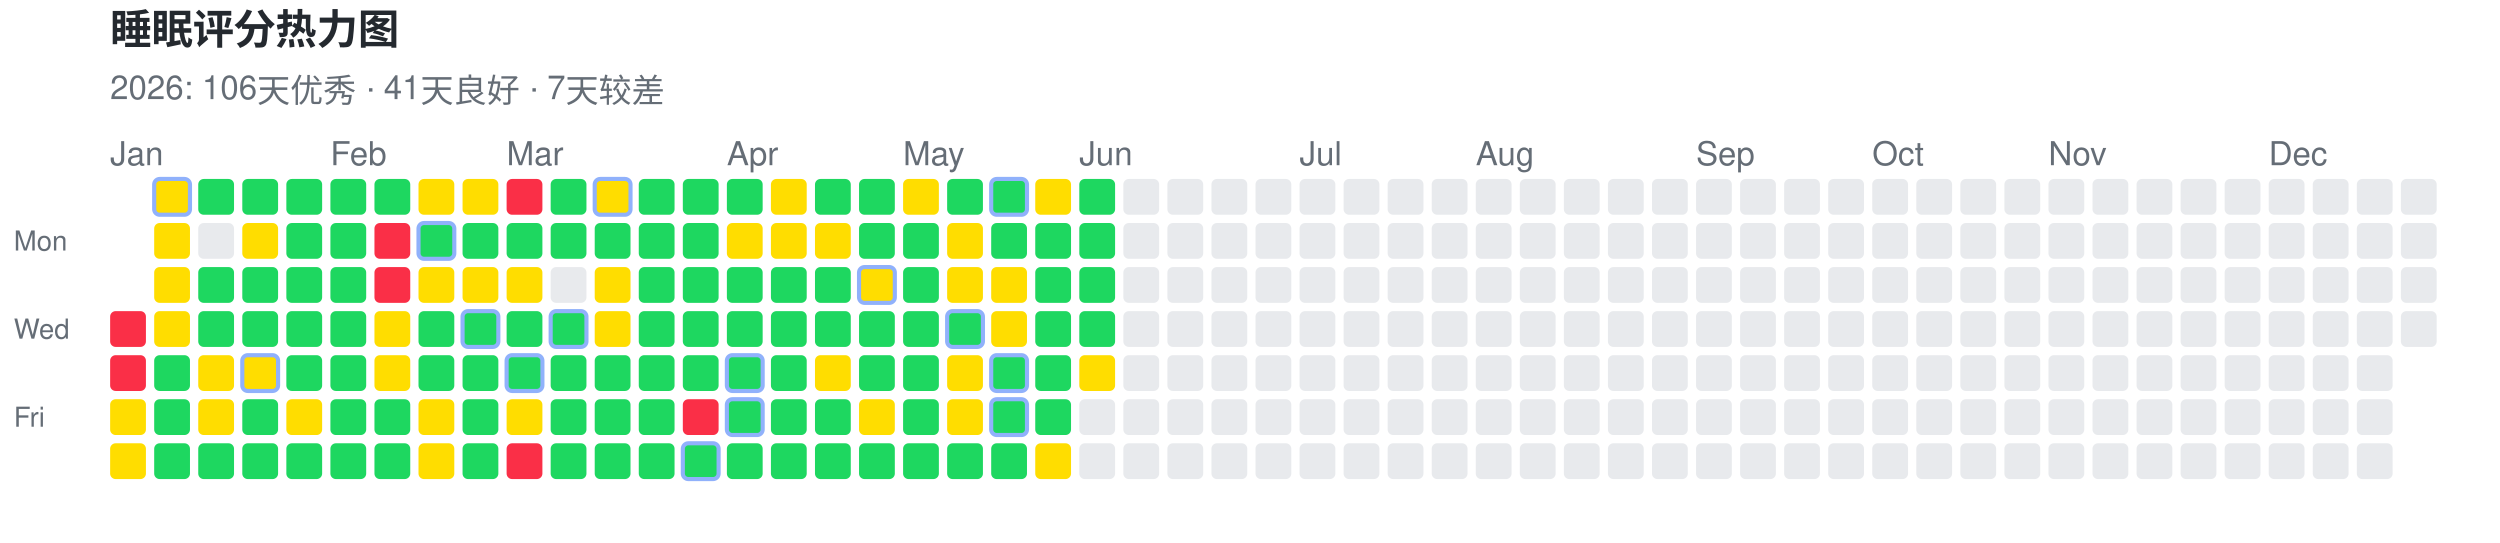
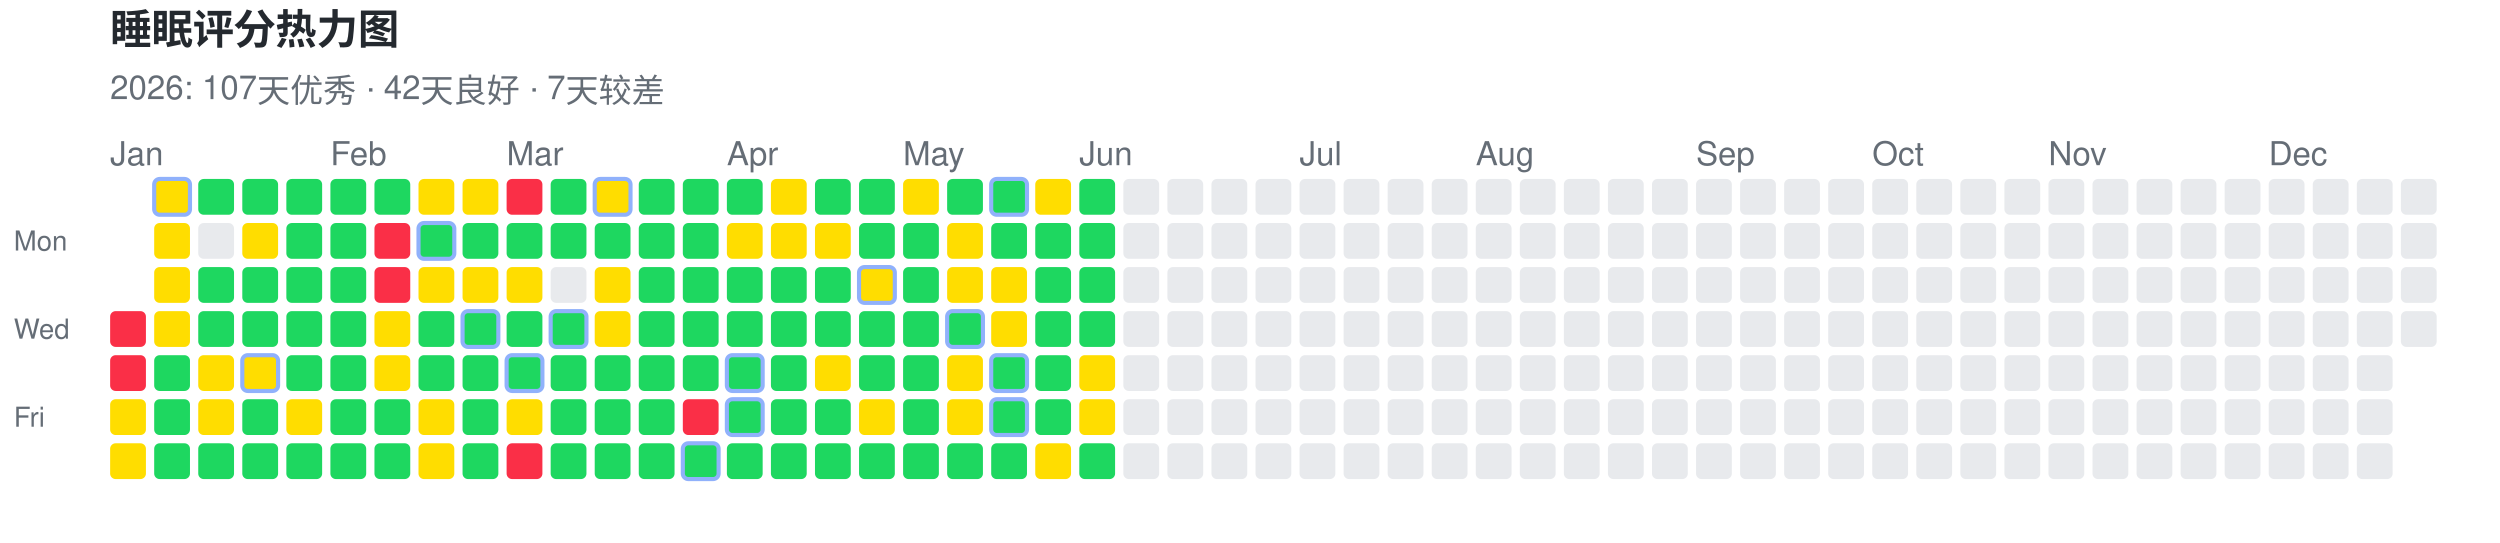
<svg xmlns="http://www.w3.org/2000/svg" width="908" height="197" viewBox="0 0 908 197" style="background-color:white;">
  <style>
    text { font-family: -apple-system, BlinkMacSystemFont, 'Segoe UI', Helvetica, Arial, sans-serif; }
  </style>
  <text x="40" y="16" font-size="15" fill="#24292f" font-weight="bold">睡眠评分热力图</text>
-   <text x="40" y="36" font-size="12" fill="#656d76">2026: 106天优秀 · 41天良好 · 7天较差</text>
+   <text x="40" y="36" font-size="12" fill="#656d76">2026: 107天优秀 · 42天良好 · 7天较差</text>
  <text x="40" y="60" font-size="12" fill="#656d76">Jan</text>
  <text x="120" y="60" font-size="12" fill="#656d76">Feb</text>
  <text x="184" y="60" font-size="12" fill="#656d76">Mar</text>
  <text x="264" y="60" font-size="12" fill="#656d76">Apr</text>
  <text x="328" y="60" font-size="12" fill="#656d76">May</text>
  <text x="392" y="60" font-size="12" fill="#656d76">Jun</text>
  <text x="472" y="60" font-size="12" fill="#656d76">Jul</text>
  <text x="536" y="60" font-size="12" fill="#656d76">Aug</text>
  <text x="616" y="60" font-size="12" fill="#656d76">Sep</text>
  <text x="680" y="60" font-size="12" fill="#656d76">Oct</text>
  <text x="744" y="60" font-size="12" fill="#656d76">Nov</text>
  <text x="824" y="60" font-size="12" fill="#656d76">Dec</text>
  <text x="5" y="91" font-size="10" fill="#656d76">Mon</text>
  <text x="5" y="123" font-size="10" fill="#656d76">Wed</text>
  <text x="5" y="155" font-size="10" fill="#656d76">Fri</text>
  <rect x="40" y="113" width="13" height="13" rx="2" ry="2" fill="#fa2f47" data-date="2026-01-01" data-score="47" data-duration="311" data-nap="" />
  <rect x="40" y="129" width="13" height="13" rx="2" ry="2" fill="#fa2f47" data-date="2026-01-02" data-score="52" data-duration="517" data-nap="" />
  <rect x="40" y="145" width="13" height="13" rx="2" ry="2" fill="#ffdd00" data-date="2026-01-03" data-score="74" data-duration="435" data-nap="" />
  <rect x="40" y="161" width="13" height="13" rx="2" ry="2" fill="#ffdd00" data-date="2026-01-04" data-score="83" data-duration="602" data-nap="" />
  <rect x="56" y="65" width="13" height="13" rx="2" ry="2" fill="#ffdd00" stroke="#90b1fb" stroke-width="1.5" data-date="2026-01-05" data-score="65" data-duration="561" data-nap="56" />
  <rect x="56" y="81" width="13" height="13" rx="2" ry="2" fill="#ffdd00" data-date="2026-01-06" data-score="84" data-duration="498" data-nap="" />
  <rect x="56" y="97" width="13" height="13" rx="2" ry="2" fill="#ffdd00" data-date="2026-01-07" data-score="73" data-duration="473" data-nap="" />
  <rect x="56" y="113" width="13" height="13" rx="2" ry="2" fill="#ffdd00" data-date="2026-01-08" data-score="71" data-duration="471" data-nap="" />
  <rect x="56" y="129" width="13" height="13" rx="2" ry="2" fill="#1ed760" data-date="2026-01-09" data-score="92" data-duration="435" data-nap="" />
  <rect x="56" y="145" width="13" height="13" rx="2" ry="2" fill="#1ed760" data-date="2026-01-10" data-score="95" data-duration="421" data-nap="" />
  <rect x="56" y="161" width="13" height="13" rx="2" ry="2" fill="#1ed760" data-date="2026-01-11" data-score="97" data-duration="395" data-nap="" />
  <rect x="72" y="65" width="13" height="13" rx="2" ry="2" fill="#1ed760" data-date="2026-01-12" data-score="97" data-duration="420" data-nap="" />
  <rect x="72" y="81" width="13" height="13" rx="2" ry="2" fill="#E8EAED" data-date="2026-01-13" data-score="" data-duration="" data-nap="" />
  <rect x="72" y="97" width="13" height="13" rx="2" ry="2" fill="#1ed760" data-date="2026-01-14" data-score="96" data-duration="533" data-nap="" />
  <rect x="72" y="113" width="13" height="13" rx="2" ry="2" fill="#1ed760" data-date="2026-01-15" data-score="95" data-duration="486" data-nap="" />
  <rect x="72" y="129" width="13" height="13" rx="2" ry="2" fill="#ffdd00" data-date="2026-01-16" data-score="69" data-duration="442" data-nap="" />
  <rect x="72" y="145" width="13" height="13" rx="2" ry="2" fill="#ffdd00" data-date="2026-01-17" data-score="76" data-duration="550" data-nap="" />
  <rect x="72" y="161" width="13" height="13" rx="2" ry="2" fill="#1ed760" data-date="2026-01-18" data-score="91" data-duration="450" data-nap="" />
  <rect x="88" y="65" width="13" height="13" rx="2" ry="2" fill="#1ed760" data-date="2026-01-19" data-score="98" data-duration="467" data-nap="" />
  <rect x="88" y="81" width="13" height="13" rx="2" ry="2" fill="#ffdd00" data-date="2026-01-20" data-score="74" data-duration="479" data-nap="" />
  <rect x="88" y="97" width="13" height="13" rx="2" ry="2" fill="#1ed760" data-date="2026-01-21" data-score="96" data-duration="461" data-nap="" />
  <rect x="88" y="113" width="13" height="13" rx="2" ry="2" fill="#1ed760" data-date="2026-01-22" data-score="93" data-duration="448" data-nap="" />
  <rect x="88" y="129" width="13" height="13" rx="2" ry="2" fill="#ffdd00" stroke="#90b1fb" stroke-width="1.5" data-date="2026-01-23" data-score="83" data-duration="499" data-nap="42" />
  <rect x="88" y="145" width="13" height="13" rx="2" ry="2" fill="#1ed760" data-date="2026-01-24" data-score="98" data-duration="545" data-nap="" />
  <rect x="88" y="161" width="13" height="13" rx="2" ry="2" fill="#1ed760" data-date="2026-01-25" data-score="86" data-duration="546" data-nap="" />
  <rect x="104" y="65" width="13" height="13" rx="2" ry="2" fill="#1ed760" data-date="2026-01-26" data-score="95" data-duration="508" data-nap="" />
  <rect x="104" y="81" width="13" height="13" rx="2" ry="2" fill="#1ed760" data-date="2026-01-27" data-score="94" data-duration="525" data-nap="" />
  <rect x="104" y="97" width="13" height="13" rx="2" ry="2" fill="#1ed760" data-date="2026-01-28" data-score="96" data-duration="422" data-nap="" />
  <rect x="104" y="113" width="13" height="13" rx="2" ry="2" fill="#1ed760" data-date="2026-01-29" data-score="94" data-duration="445" data-nap="" />
  <rect x="104" y="129" width="13" height="13" rx="2" ry="2" fill="#1ed760" data-date="2026-01-30" data-score="92" data-duration="562" data-nap="" />
  <rect x="104" y="145" width="13" height="13" rx="2" ry="2" fill="#ffdd00" data-date="2026-01-31" data-score="74" data-duration="511" data-nap="" />
  <rect x="104" y="161" width="13" height="13" rx="2" ry="2" fill="#1ed760" data-date="2026-02-01" data-score="96" data-duration="495" data-nap="" />
  <rect x="120" y="65" width="13" height="13" rx="2" ry="2" fill="#1ed760" data-date="2026-02-02" data-score="96" data-duration="519" data-nap="" />
  <rect x="120" y="81" width="13" height="13" rx="2" ry="2" fill="#1ed760" data-date="2026-02-03" data-score="96" data-duration="517" data-nap="" />
  <rect x="120" y="97" width="13" height="13" rx="2" ry="2" fill="#1ed760" data-date="2026-02-04" data-score="95" data-duration="464" data-nap="" />
  <rect x="120" y="113" width="13" height="13" rx="2" ry="2" fill="#1ed760" data-date="2026-02-05" data-score="97" data-duration="443" data-nap="" />
  <rect x="120" y="129" width="13" height="13" rx="2" ry="2" fill="#1ed760" data-date="2026-02-06" data-score="95" data-duration="516" data-nap="" />
  <rect x="120" y="145" width="13" height="13" rx="2" ry="2" fill="#1ed760" data-date="2026-02-07" data-score="96" data-duration="497" data-nap="" />
  <rect x="120" y="161" width="13" height="13" rx="2" ry="2" fill="#1ed760" data-date="2026-02-08" data-score="86" data-duration="488" data-nap="" />
  <rect x="136" y="65" width="13" height="13" rx="2" ry="2" fill="#1ed760" data-date="2026-02-09" data-score="93" data-duration="394" data-nap="" />
  <rect x="136" y="81" width="13" height="13" rx="2" ry="2" fill="#fa2f47" data-date="2026-02-10" data-score="56" data-duration="322" data-nap="" />
  <rect x="136" y="97" width="13" height="13" rx="2" ry="2" fill="#fa2f47" data-date="2026-02-11" data-score="44" data-duration="212" data-nap="" />
  <rect x="136" y="113" width="13" height="13" rx="2" ry="2" fill="#ffdd00" data-date="2026-02-12" data-score="84" data-duration="538" data-nap="" />
  <rect x="136" y="129" width="13" height="13" rx="2" ry="2" fill="#ffdd00" data-date="2026-02-13" data-score="81" data-duration="522" data-nap="" />
  <rect x="136" y="145" width="13" height="13" rx="2" ry="2" fill="#1ed760" data-date="2026-02-14" data-score="95" data-duration="444" data-nap="" />
  <rect x="136" y="161" width="13" height="13" rx="2" ry="2" fill="#1ed760" data-date="2026-02-15" data-score="98" data-duration="506" data-nap="" />
  <rect x="152" y="65" width="13" height="13" rx="2" ry="2" fill="#ffdd00" data-date="2026-02-16" data-score="84" data-duration="535" data-nap="" />
  <rect x="152" y="81" width="13" height="13" rx="2" ry="2" fill="#1ed760" stroke="#90b1fb" stroke-width="1.5" data-date="2026-02-17" data-score="94" data-duration="493" data-nap="58" />
  <rect x="152" y="97" width="13" height="13" rx="2" ry="2" fill="#ffdd00" data-date="2026-02-18" data-score="72" data-duration="530" data-nap="" />
  <rect x="152" y="113" width="13" height="13" rx="2" ry="2" fill="#1ed760" data-date="2026-02-19" data-score="93" data-duration="407" data-nap="" />
  <rect x="152" y="129" width="13" height="13" rx="2" ry="2" fill="#1ed760" data-date="2026-02-20" data-score="98" data-duration="400" data-nap="" />
  <rect x="152" y="145" width="13" height="13" rx="2" ry="2" fill="#ffdd00" data-date="2026-02-21" data-score="79" data-duration="497" data-nap="" />
  <rect x="152" y="161" width="13" height="13" rx="2" ry="2" fill="#ffdd00" data-date="2026-02-22" data-score="84" data-duration="494" data-nap="" />
  <rect x="168" y="65" width="13" height="13" rx="2" ry="2" fill="#ffdd00" data-date="2026-02-23" data-score="84" data-duration="404" data-nap="" />
  <rect x="168" y="81" width="13" height="13" rx="2" ry="2" fill="#1ed760" data-date="2026-02-24" data-score="93" data-duration="485" data-nap="" />
  <rect x="168" y="97" width="13" height="13" rx="2" ry="2" fill="#ffdd00" data-date="2026-02-25" data-score="82" data-duration="512" data-nap="" />
  <rect x="168" y="113" width="13" height="13" rx="2" ry="2" fill="#1ed760" stroke="#90b1fb" stroke-width="1.5" data-date="2026-02-26" data-score="93" data-duration="446" data-nap="28" />
  <rect x="168" y="129" width="13" height="13" rx="2" ry="2" fill="#1ed760" data-date="2026-02-27" data-score="97" data-duration="464" data-nap="" />
  <rect x="168" y="145" width="13" height="13" rx="2" ry="2" fill="#1ed760" data-date="2026-02-28" data-score="94" data-duration="351" data-nap="" />
  <rect x="168" y="161" width="13" height="13" rx="2" ry="2" fill="#1ed760" data-date="2026-03-01" data-score="96" data-duration="390" data-nap="" />
  <rect x="184" y="65" width="13" height="13" rx="2" ry="2" fill="#fa2f47" data-date="2026-03-02" data-score="49" data-duration="250" data-nap="" />
  <rect x="184" y="81" width="13" height="13" rx="2" ry="2" fill="#1ed760" data-date="2026-03-03" data-score="98" data-duration="516" data-nap="" />
  <rect x="184" y="97" width="13" height="13" rx="2" ry="2" fill="#ffdd00" data-date="2026-03-04" data-score="75" data-duration="464" data-nap="" />
  <rect x="184" y="113" width="13" height="13" rx="2" ry="2" fill="#1ed760" data-date="2026-03-05" data-score="91" data-duration="500" data-nap="" />
  <rect x="184" y="129" width="13" height="13" rx="2" ry="2" fill="#1ed760" stroke="#90b1fb" stroke-width="1.5" data-date="2026-03-06" data-score="91" data-duration="403" data-nap="36" />
  <rect x="184" y="145" width="13" height="13" rx="2" ry="2" fill="#ffdd00" data-date="2026-03-07" data-score="80" data-duration="356" data-nap="" />
  <rect x="184" y="161" width="13" height="13" rx="2" ry="2" fill="#fa2f47" data-date="2026-03-08" data-score="52" data-duration="752" data-nap="" />
  <rect x="200" y="65" width="13" height="13" rx="2" ry="2" fill="#1ed760" data-date="2026-03-09" data-score="96" data-duration="483" data-nap="" />
  <rect x="200" y="81" width="13" height="13" rx="2" ry="2" fill="#1ed760" data-date="2026-03-10" data-score="92" data-duration="522" data-nap="" />
  <rect x="200" y="97" width="13" height="13" rx="2" ry="2" fill="#E8EAED" data-date="2026-03-11" data-score="" data-duration="" data-nap="" />
  <rect x="200" y="113" width="13" height="13" rx="2" ry="2" fill="#1ed760" stroke="#90b1fb" stroke-width="1.5" data-date="2026-03-12" data-score="95" data-duration="485" data-nap="39" />
  <rect x="200" y="129" width="13" height="13" rx="2" ry="2" fill="#1ed760" data-date="2026-03-13" data-score="96" data-duration="482" data-nap="" />
  <rect x="200" y="145" width="13" height="13" rx="2" ry="2" fill="#1ed760" data-date="2026-03-14" data-score="96" data-duration="517" data-nap="" />
  <rect x="200" y="161" width="13" height="13" rx="2" ry="2" fill="#1ed760" data-date="2026-03-15" data-score="98" data-duration="512" data-nap="" />
  <rect x="216" y="65" width="13" height="13" rx="2" ry="2" fill="#ffdd00" stroke="#90b1fb" stroke-width="1.5" data-date="2026-03-16" data-score="63" data-duration="391" data-nap="28" />
  <rect x="216" y="81" width="13" height="13" rx="2" ry="2" fill="#1ed760" data-date="2026-03-17" data-score="98" data-duration="512" data-nap="" />
  <rect x="216" y="97" width="13" height="13" rx="2" ry="2" fill="#ffdd00" data-date="2026-03-18" data-score="75" data-duration="419" data-nap="" />
  <rect x="216" y="113" width="13" height="13" rx="2" ry="2" fill="#ffdd00" data-date="2026-03-19" data-score="73" data-duration="454" data-nap="" />
  <rect x="216" y="129" width="13" height="13" rx="2" ry="2" fill="#1ed760" data-date="2026-03-20" data-score="98" data-duration="468" data-nap="" />
  <rect x="216" y="145" width="13" height="13" rx="2" ry="2" fill="#1ed760" data-date="2026-03-21" data-score="98" data-duration="472" data-nap="" />
  <rect x="216" y="161" width="13" height="13" rx="2" ry="2" fill="#1ed760" data-date="2026-03-22" data-score="97" data-duration="540" data-nap="" />
  <rect x="232" y="65" width="13" height="13" rx="2" ry="2" fill="#1ed760" data-date="2026-03-23" data-score="98" data-duration="522" data-nap="" />
  <rect x="232" y="81" width="13" height="13" rx="2" ry="2" fill="#1ed760" data-date="2026-03-24" data-score="92" data-duration="492" data-nap="" />
  <rect x="232" y="97" width="13" height="13" rx="2" ry="2" fill="#1ed760" data-date="2026-03-25" data-score="99" data-duration="489" data-nap="" />
  <rect x="232" y="113" width="13" height="13" rx="2" ry="2" fill="#1ed760" data-date="2026-03-26" data-score="98" data-duration="488" data-nap="" />
  <rect x="232" y="129" width="13" height="13" rx="2" ry="2" fill="#1ed760" data-date="2026-03-27" data-score="96" data-duration="403" data-nap="" />
  <rect x="232" y="145" width="13" height="13" rx="2" ry="2" fill="#1ed760" data-date="2026-03-28" data-score="98" data-duration="474" data-nap="" />
  <rect x="232" y="161" width="13" height="13" rx="2" ry="2" fill="#1ed760" data-date="2026-03-29" data-score="95" data-duration="511" data-nap="" />
  <rect x="248" y="65" width="13" height="13" rx="2" ry="2" fill="#1ed760" data-date="2026-03-30" data-score="95" data-duration="516" data-nap="" />
  <rect x="248" y="81" width="13" height="13" rx="2" ry="2" fill="#1ed760" data-date="2026-03-31" data-score="96" data-duration="503" data-nap="" />
  <rect x="248" y="97" width="13" height="13" rx="2" ry="2" fill="#1ed760" data-date="2026-04-01" data-score="95" data-duration="476" data-nap="" />
  <rect x="248" y="113" width="13" height="13" rx="2" ry="2" fill="#1ed760" data-date="2026-04-02" data-score="98" data-duration="480" data-nap="" />
  <rect x="248" y="129" width="13" height="13" rx="2" ry="2" fill="#1ed760" data-date="2026-04-03" data-score="98" data-duration="375" data-nap="" />
  <rect x="248" y="145" width="13" height="13" rx="2" ry="2" fill="#fa2f47" data-date="2026-04-04" data-score="52" data-duration="327" data-nap="" />
  <rect x="248" y="161" width="13" height="13" rx="2" ry="2" fill="#1ed760" stroke="#90b1fb" stroke-width="1.5" data-date="2026-04-05" data-score="95" data-duration="511" data-nap="38" />
  <rect x="264" y="65" width="13" height="13" rx="2" ry="2" fill="#1ed760" data-date="2026-04-06" data-score="92" data-duration="481" data-nap="" />
  <rect x="264" y="81" width="13" height="13" rx="2" ry="2" fill="#ffdd00" data-date="2026-04-07" data-score="79" data-duration="510" data-nap="" />
  <rect x="264" y="97" width="13" height="13" rx="2" ry="2" fill="#1ed760" data-date="2026-04-08" data-score="98" data-duration="491" data-nap="" />
  <rect x="264" y="113" width="13" height="13" rx="2" ry="2" fill="#1ed760" data-date="2026-04-09" data-score="96" data-duration="456" data-nap="" />
  <rect x="264" y="129" width="13" height="13" rx="2" ry="2" fill="#1ed760" stroke="#90b1fb" stroke-width="1.5" data-date="2026-04-10" data-score="96" data-duration="386" data-nap="26" />
  <rect x="264" y="145" width="13" height="13" rx="2" ry="2" fill="#1ed760" stroke="#90b1fb" stroke-width="1.5" data-date="2026-04-11" data-score="98" data-duration="437" data-nap="31" />
  <rect x="264" y="161" width="13" height="13" rx="2" ry="2" fill="#1ed760" data-date="2026-04-12" data-score="92" data-duration="579" data-nap="" />
  <rect x="280" y="65" width="13" height="13" rx="2" ry="2" fill="#ffdd00" data-date="2026-04-13" data-score="77" data-duration="486" data-nap="" />
  <rect x="280" y="81" width="13" height="13" rx="2" ry="2" fill="#ffdd00" data-date="2026-04-14" data-score="85" data-duration="472" data-nap="" />
  <rect x="280" y="97" width="13" height="13" rx="2" ry="2" fill="#1ed760" data-date="2026-04-15" data-score="95" data-duration="498" data-nap="" />
  <rect x="280" y="113" width="13" height="13" rx="2" ry="2" fill="#1ed760" data-date="2026-04-16" data-score="93" data-duration="417" data-nap="" />
  <rect x="280" y="129" width="13" height="13" rx="2" ry="2" fill="#1ed760" data-date="2026-04-17" data-score="95" data-duration="396" data-nap="" />
  <rect x="280" y="145" width="13" height="13" rx="2" ry="2" fill="#1ed760" data-date="2026-04-18" data-score="94" data-duration="378" data-nap="" />
  <rect x="280" y="161" width="13" height="13" rx="2" ry="2" fill="#1ed760" data-date="2026-04-19" data-score="95" data-duration="480" data-nap="" />
  <rect x="296" y="65" width="13" height="13" rx="2" ry="2" fill="#1ed760" data-date="2026-04-20" data-score="92" data-duration="428" data-nap="" />
  <rect x="296" y="81" width="13" height="13" rx="2" ry="2" fill="#ffdd00" data-date="2026-04-21" data-score="83" data-duration="357" data-nap="" />
  <rect x="296" y="97" width="13" height="13" rx="2" ry="2" fill="#1ed760" data-date="2026-04-22" data-score="94" data-duration="443" data-nap="" />
  <rect x="296" y="113" width="13" height="13" rx="2" ry="2" fill="#1ed760" data-date="2026-04-23" data-score="98" data-duration="506" data-nap="" />
  <rect x="296" y="129" width="13" height="13" rx="2" ry="2" fill="#ffdd00" data-date="2026-04-24" data-score="71" data-duration="345" data-nap="" />
  <rect x="296" y="145" width="13" height="13" rx="2" ry="2" fill="#1ed760" data-date="2026-04-25" data-score="92" data-duration="462" data-nap="" />
  <rect x="296" y="161" width="13" height="13" rx="2" ry="2" fill="#1ed760" data-date="2026-04-26" data-score="93" data-duration="534" data-nap="" />
  <rect x="312" y="65" width="13" height="13" rx="2" ry="2" fill="#1ed760" data-date="2026-04-27" data-score="86" data-duration="523" data-nap="" />
  <rect x="312" y="81" width="13" height="13" rx="2" ry="2" fill="#1ed760" data-date="2026-04-28" data-score="97" data-duration="491" data-nap="" />
  <rect x="312" y="97" width="13" height="13" rx="2" ry="2" fill="#ffdd00" stroke="#90b1fb" stroke-width="1.5" data-date="2026-04-29" data-score="66" data-duration="455" data-nap="22" />
  <rect x="312" y="113" width="13" height="13" rx="2" ry="2" fill="#1ed760" data-date="2026-04-30" data-score="97" data-duration="469" data-nap="" />
  <rect x="312" y="129" width="13" height="13" rx="2" ry="2" fill="#1ed760" data-date="2026-05-01" data-score="98" data-duration="553" data-nap="" />
  <rect x="312" y="145" width="13" height="13" rx="2" ry="2" fill="#ffdd00" data-date="2026-05-02" data-score="74" data-duration="418" data-nap="" />
  <rect x="312" y="161" width="13" height="13" rx="2" ry="2" fill="#1ed760" data-date="2026-05-03" data-score="97" data-duration="507" data-nap="" />
  <rect x="328" y="65" width="13" height="13" rx="2" ry="2" fill="#ffdd00" data-date="2026-05-04" data-score="76" data-duration="431" data-nap="" />
  <rect x="328" y="81" width="13" height="13" rx="2" ry="2" fill="#1ed760" data-date="2026-05-05" data-score="98" data-duration="492" data-nap="" />
  <rect x="328" y="97" width="13" height="13" rx="2" ry="2" fill="#1ed760" data-date="2026-05-06" data-score="92" data-duration="511" data-nap="" />
  <rect x="328" y="113" width="13" height="13" rx="2" ry="2" fill="#1ed760" data-date="2026-05-07" data-score="99" data-duration="510" data-nap="" />
  <rect x="328" y="129" width="13" height="13" rx="2" ry="2" fill="#1ed760" data-date="2026-05-08" data-score="97" data-duration="408" data-nap="" />
  <rect x="328" y="145" width="13" height="13" rx="2" ry="2" fill="#1ed760" data-date="2026-05-09" data-score="97" data-duration="494" data-nap="" />
  <rect x="328" y="161" width="13" height="13" rx="2" ry="2" fill="#1ed760" data-date="2026-05-10" data-score="94" data-duration="399" data-nap="" />
  <rect x="344" y="65" width="13" height="13" rx="2" ry="2" fill="#1ed760" data-date="2026-05-11" data-score="98" data-duration="489" data-nap="" />
  <rect x="344" y="81" width="13" height="13" rx="2" ry="2" fill="#ffdd00" data-date="2026-05-12" data-score="66" data-duration="516" data-nap="" />
  <rect x="344" y="97" width="13" height="13" rx="2" ry="2" fill="#ffdd00" data-date="2026-05-13" data-score="77" data-duration="481" data-nap="" />
  <rect x="344" y="113" width="13" height="13" rx="2" ry="2" fill="#1ed760" stroke="#90b1fb" stroke-width="1.5" data-date="2026-05-14" data-score="86" data-duration="480" data-nap="10" />
  <rect x="344" y="129" width="13" height="13" rx="2" ry="2" fill="#ffdd00" data-date="2026-05-15" data-score="76" data-duration="400" data-nap="" />
  <rect x="344" y="145" width="13" height="13" rx="2" ry="2" fill="#ffdd00" data-date="2026-05-16" data-score="83" data-duration="566" data-nap="" />
  <rect x="344" y="161" width="13" height="13" rx="2" ry="2" fill="#1ed760" data-date="2026-05-17" data-score="93" data-duration="405" data-nap="" />
  <rect x="360" y="65" width="13" height="13" rx="2" ry="2" fill="#1ed760" stroke="#90b1fb" stroke-width="1.5" data-date="2026-05-18" data-score="92" data-duration="527" data-nap="23" />
  <rect x="360" y="81" width="13" height="13" rx="2" ry="2" fill="#1ed760" data-date="2026-05-19" data-score="97" data-duration="497" data-nap="" />
  <rect x="360" y="97" width="13" height="13" rx="2" ry="2" fill="#ffdd00" data-date="2026-05-20" data-score="85" data-duration="317" data-nap="" />
  <rect x="360" y="113" width="13" height="13" rx="2" ry="2" fill="#ffdd00" data-date="2026-05-21" data-score="77" data-duration="530" data-nap="" />
  <rect x="360" y="129" width="13" height="13" rx="2" ry="2" fill="#1ed760" stroke="#90b1fb" stroke-width="1.5" data-date="2026-05-22" data-score="93" data-duration="533" data-nap="25" />
  <rect x="360" y="145" width="13" height="13" rx="2" ry="2" fill="#1ed760" stroke="#90b1fb" stroke-width="1.5" data-date="2026-05-23" data-score="97" data-duration="523" data-nap="27" />
  <rect x="360" y="161" width="13" height="13" rx="2" ry="2" fill="#1ed760" data-date="2026-05-24" data-score="97" data-duration="521" data-nap="" />
  <rect x="376" y="65" width="13" height="13" rx="2" ry="2" fill="#ffdd00" data-date="2026-05-25" data-score="83" data-duration="507" data-nap="" />
  <rect x="376" y="81" width="13" height="13" rx="2" ry="2" fill="#1ed760" data-date="2026-05-26" data-score="93" data-duration="498" data-nap="" />
  <rect x="376" y="97" width="13" height="13" rx="2" ry="2" fill="#1ed760" data-date="2026-05-27" data-score="93" data-duration="495" data-nap="" />
  <rect x="376" y="113" width="13" height="13" rx="2" ry="2" fill="#1ed760" data-date="2026-05-28" data-score="93" data-duration="470" data-nap="" />
  <rect x="376" y="129" width="13" height="13" rx="2" ry="2" fill="#1ed760" data-date="2026-05-29" data-score="96" data-duration="408" data-nap="" />
  <rect x="376" y="145" width="13" height="13" rx="2" ry="2" fill="#1ed760" data-date="2026-05-30" data-score="97" data-duration="394" data-nap="" />
  <rect x="376" y="161" width="13" height="13" rx="2" ry="2" fill="#ffdd00" data-date="2026-05-31" data-score="75" data-duration="485" data-nap="" />
  <rect x="392" y="65" width="13" height="13" rx="2" ry="2" fill="#1ed760" data-date="2026-06-01" data-score="96" data-duration="400" data-nap="" />
  <rect x="392" y="81" width="13" height="13" rx="2" ry="2" fill="#1ed760" data-date="2026-06-02" data-score="91" data-duration="497" data-nap="" />
  <rect x="392" y="97" width="13" height="13" rx="2" ry="2" fill="#1ed760" data-date="2026-06-03" data-score="97" data-duration="489" data-nap="" />
  <rect x="392" y="113" width="13" height="13" rx="2" ry="2" fill="#1ed760" data-date="2026-06-04" data-score="97" data-duration="473" data-nap="" />
  <rect x="392" y="129" width="13" height="13" rx="2" ry="2" fill="#ffdd00" data-date="2026-06-05" data-score="62" data-duration="396" data-nap="" />
-   <rect x="392" y="145" width="13" height="13" rx="2" ry="2" fill="#E8EAED" data-date="2026-06-06" data-score="" data-duration="" data-nap="" />
-   <rect x="392" y="161" width="13" height="13" rx="2" ry="2" fill="#E8EAED" data-date="2026-06-07" data-score="" data-duration="" data-nap="" />
+   <rect x="392" y="145" width="13" height="13" rx="2" ry="2" fill="#ffdd00" data-date="2026-06-06" data-score="79" data-duration="481" data-nap="" />
+   <rect x="392" y="161" width="13" height="13" rx="2" ry="2" fill="#1ed760" data-date="2026-06-07" data-score="97" data-duration="453" data-nap="" />
  <rect x="408" y="65" width="13" height="13" rx="2" ry="2" fill="#E8EAED" data-date="2026-06-08" data-score="" data-duration="" data-nap="" />
  <rect x="408" y="81" width="13" height="13" rx="2" ry="2" fill="#E8EAED" data-date="2026-06-09" data-score="" data-duration="" data-nap="" />
  <rect x="408" y="97" width="13" height="13" rx="2" ry="2" fill="#E8EAED" data-date="2026-06-10" data-score="" data-duration="" data-nap="" />
  <rect x="408" y="113" width="13" height="13" rx="2" ry="2" fill="#E8EAED" data-date="2026-06-11" data-score="" data-duration="" data-nap="" />
  <rect x="408" y="129" width="13" height="13" rx="2" ry="2" fill="#E8EAED" data-date="2026-06-12" data-score="" data-duration="" data-nap="" />
  <rect x="408" y="145" width="13" height="13" rx="2" ry="2" fill="#E8EAED" data-date="2026-06-13" data-score="" data-duration="" data-nap="" />
  <rect x="408" y="161" width="13" height="13" rx="2" ry="2" fill="#E8EAED" data-date="2026-06-14" data-score="" data-duration="" data-nap="" />
  <rect x="424" y="65" width="13" height="13" rx="2" ry="2" fill="#E8EAED" data-date="2026-06-15" data-score="" data-duration="" data-nap="" />
  <rect x="424" y="81" width="13" height="13" rx="2" ry="2" fill="#E8EAED" data-date="2026-06-16" data-score="" data-duration="" data-nap="" />
  <rect x="424" y="97" width="13" height="13" rx="2" ry="2" fill="#E8EAED" data-date="2026-06-17" data-score="" data-duration="" data-nap="" />
  <rect x="424" y="113" width="13" height="13" rx="2" ry="2" fill="#E8EAED" data-date="2026-06-18" data-score="" data-duration="" data-nap="" />
  <rect x="424" y="129" width="13" height="13" rx="2" ry="2" fill="#E8EAED" data-date="2026-06-19" data-score="" data-duration="" data-nap="" />
  <rect x="424" y="145" width="13" height="13" rx="2" ry="2" fill="#E8EAED" data-date="2026-06-20" data-score="" data-duration="" data-nap="" />
  <rect x="424" y="161" width="13" height="13" rx="2" ry="2" fill="#E8EAED" data-date="2026-06-21" data-score="" data-duration="" data-nap="" />
  <rect x="440" y="65" width="13" height="13" rx="2" ry="2" fill="#E8EAED" data-date="2026-06-22" data-score="" data-duration="" data-nap="" />
  <rect x="440" y="81" width="13" height="13" rx="2" ry="2" fill="#E8EAED" data-date="2026-06-23" data-score="" data-duration="" data-nap="" />
  <rect x="440" y="97" width="13" height="13" rx="2" ry="2" fill="#E8EAED" data-date="2026-06-24" data-score="" data-duration="" data-nap="" />
  <rect x="440" y="113" width="13" height="13" rx="2" ry="2" fill="#E8EAED" data-date="2026-06-25" data-score="" data-duration="" data-nap="" />
  <rect x="440" y="129" width="13" height="13" rx="2" ry="2" fill="#E8EAED" data-date="2026-06-26" data-score="" data-duration="" data-nap="" />
  <rect x="440" y="145" width="13" height="13" rx="2" ry="2" fill="#E8EAED" data-date="2026-06-27" data-score="" data-duration="" data-nap="" />
  <rect x="440" y="161" width="13" height="13" rx="2" ry="2" fill="#E8EAED" data-date="2026-06-28" data-score="" data-duration="" data-nap="" />
  <rect x="456" y="65" width="13" height="13" rx="2" ry="2" fill="#E8EAED" data-date="2026-06-29" data-score="" data-duration="" data-nap="" />
  <rect x="456" y="81" width="13" height="13" rx="2" ry="2" fill="#E8EAED" data-date="2026-06-30" data-score="" data-duration="" data-nap="" />
  <rect x="456" y="97" width="13" height="13" rx="2" ry="2" fill="#E8EAED" data-date="2026-07-01" data-score="" data-duration="" data-nap="" />
  <rect x="456" y="113" width="13" height="13" rx="2" ry="2" fill="#E8EAED" data-date="2026-07-02" data-score="" data-duration="" data-nap="" />
  <rect x="456" y="129" width="13" height="13" rx="2" ry="2" fill="#E8EAED" data-date="2026-07-03" data-score="" data-duration="" data-nap="" />
  <rect x="456" y="145" width="13" height="13" rx="2" ry="2" fill="#E8EAED" data-date="2026-07-04" data-score="" data-duration="" data-nap="" />
  <rect x="456" y="161" width="13" height="13" rx="2" ry="2" fill="#E8EAED" data-date="2026-07-05" data-score="" data-duration="" data-nap="" />
  <rect x="472" y="65" width="13" height="13" rx="2" ry="2" fill="#E8EAED" data-date="2026-07-06" data-score="" data-duration="" data-nap="" />
  <rect x="472" y="81" width="13" height="13" rx="2" ry="2" fill="#E8EAED" data-date="2026-07-07" data-score="" data-duration="" data-nap="" />
  <rect x="472" y="97" width="13" height="13" rx="2" ry="2" fill="#E8EAED" data-date="2026-07-08" data-score="" data-duration="" data-nap="" />
  <rect x="472" y="113" width="13" height="13" rx="2" ry="2" fill="#E8EAED" data-date="2026-07-09" data-score="" data-duration="" data-nap="" />
  <rect x="472" y="129" width="13" height="13" rx="2" ry="2" fill="#E8EAED" data-date="2026-07-10" data-score="" data-duration="" data-nap="" />
  <rect x="472" y="145" width="13" height="13" rx="2" ry="2" fill="#E8EAED" data-date="2026-07-11" data-score="" data-duration="" data-nap="" />
  <rect x="472" y="161" width="13" height="13" rx="2" ry="2" fill="#E8EAED" data-date="2026-07-12" data-score="" data-duration="" data-nap="" />
  <rect x="488" y="65" width="13" height="13" rx="2" ry="2" fill="#E8EAED" data-date="2026-07-13" data-score="" data-duration="" data-nap="" />
  <rect x="488" y="81" width="13" height="13" rx="2" ry="2" fill="#E8EAED" data-date="2026-07-14" data-score="" data-duration="" data-nap="" />
  <rect x="488" y="97" width="13" height="13" rx="2" ry="2" fill="#E8EAED" data-date="2026-07-15" data-score="" data-duration="" data-nap="" />
  <rect x="488" y="113" width="13" height="13" rx="2" ry="2" fill="#E8EAED" data-date="2026-07-16" data-score="" data-duration="" data-nap="" />
  <rect x="488" y="129" width="13" height="13" rx="2" ry="2" fill="#E8EAED" data-date="2026-07-17" data-score="" data-duration="" data-nap="" />
  <rect x="488" y="145" width="13" height="13" rx="2" ry="2" fill="#E8EAED" data-date="2026-07-18" data-score="" data-duration="" data-nap="" />
  <rect x="488" y="161" width="13" height="13" rx="2" ry="2" fill="#E8EAED" data-date="2026-07-19" data-score="" data-duration="" data-nap="" />
  <rect x="504" y="65" width="13" height="13" rx="2" ry="2" fill="#E8EAED" data-date="2026-07-20" data-score="" data-duration="" data-nap="" />
  <rect x="504" y="81" width="13" height="13" rx="2" ry="2" fill="#E8EAED" data-date="2026-07-21" data-score="" data-duration="" data-nap="" />
  <rect x="504" y="97" width="13" height="13" rx="2" ry="2" fill="#E8EAED" data-date="2026-07-22" data-score="" data-duration="" data-nap="" />
  <rect x="504" y="113" width="13" height="13" rx="2" ry="2" fill="#E8EAED" data-date="2026-07-23" data-score="" data-duration="" data-nap="" />
  <rect x="504" y="129" width="13" height="13" rx="2" ry="2" fill="#E8EAED" data-date="2026-07-24" data-score="" data-duration="" data-nap="" />
  <rect x="504" y="145" width="13" height="13" rx="2" ry="2" fill="#E8EAED" data-date="2026-07-25" data-score="" data-duration="" data-nap="" />
  <rect x="504" y="161" width="13" height="13" rx="2" ry="2" fill="#E8EAED" data-date="2026-07-26" data-score="" data-duration="" data-nap="" />
  <rect x="520" y="65" width="13" height="13" rx="2" ry="2" fill="#E8EAED" data-date="2026-07-27" data-score="" data-duration="" data-nap="" />
  <rect x="520" y="81" width="13" height="13" rx="2" ry="2" fill="#E8EAED" data-date="2026-07-28" data-score="" data-duration="" data-nap="" />
  <rect x="520" y="97" width="13" height="13" rx="2" ry="2" fill="#E8EAED" data-date="2026-07-29" data-score="" data-duration="" data-nap="" />
  <rect x="520" y="113" width="13" height="13" rx="2" ry="2" fill="#E8EAED" data-date="2026-07-30" data-score="" data-duration="" data-nap="" />
  <rect x="520" y="129" width="13" height="13" rx="2" ry="2" fill="#E8EAED" data-date="2026-07-31" data-score="" data-duration="" data-nap="" />
  <rect x="520" y="145" width="13" height="13" rx="2" ry="2" fill="#E8EAED" data-date="2026-08-01" data-score="" data-duration="" data-nap="" />
  <rect x="520" y="161" width="13" height="13" rx="2" ry="2" fill="#E8EAED" data-date="2026-08-02" data-score="" data-duration="" data-nap="" />
  <rect x="536" y="65" width="13" height="13" rx="2" ry="2" fill="#E8EAED" data-date="2026-08-03" data-score="" data-duration="" data-nap="" />
  <rect x="536" y="81" width="13" height="13" rx="2" ry="2" fill="#E8EAED" data-date="2026-08-04" data-score="" data-duration="" data-nap="" />
  <rect x="536" y="97" width="13" height="13" rx="2" ry="2" fill="#E8EAED" data-date="2026-08-05" data-score="" data-duration="" data-nap="" />
  <rect x="536" y="113" width="13" height="13" rx="2" ry="2" fill="#E8EAED" data-date="2026-08-06" data-score="" data-duration="" data-nap="" />
  <rect x="536" y="129" width="13" height="13" rx="2" ry="2" fill="#E8EAED" data-date="2026-08-07" data-score="" data-duration="" data-nap="" />
  <rect x="536" y="145" width="13" height="13" rx="2" ry="2" fill="#E8EAED" data-date="2026-08-08" data-score="" data-duration="" data-nap="" />
  <rect x="536" y="161" width="13" height="13" rx="2" ry="2" fill="#E8EAED" data-date="2026-08-09" data-score="" data-duration="" data-nap="" />
  <rect x="552" y="65" width="13" height="13" rx="2" ry="2" fill="#E8EAED" data-date="2026-08-10" data-score="" data-duration="" data-nap="" />
  <rect x="552" y="81" width="13" height="13" rx="2" ry="2" fill="#E8EAED" data-date="2026-08-11" data-score="" data-duration="" data-nap="" />
  <rect x="552" y="97" width="13" height="13" rx="2" ry="2" fill="#E8EAED" data-date="2026-08-12" data-score="" data-duration="" data-nap="" />
  <rect x="552" y="113" width="13" height="13" rx="2" ry="2" fill="#E8EAED" data-date="2026-08-13" data-score="" data-duration="" data-nap="" />
  <rect x="552" y="129" width="13" height="13" rx="2" ry="2" fill="#E8EAED" data-date="2026-08-14" data-score="" data-duration="" data-nap="" />
  <rect x="552" y="145" width="13" height="13" rx="2" ry="2" fill="#E8EAED" data-date="2026-08-15" data-score="" data-duration="" data-nap="" />
  <rect x="552" y="161" width="13" height="13" rx="2" ry="2" fill="#E8EAED" data-date="2026-08-16" data-score="" data-duration="" data-nap="" />
  <rect x="568" y="65" width="13" height="13" rx="2" ry="2" fill="#E8EAED" data-date="2026-08-17" data-score="" data-duration="" data-nap="" />
  <rect x="568" y="81" width="13" height="13" rx="2" ry="2" fill="#E8EAED" data-date="2026-08-18" data-score="" data-duration="" data-nap="" />
  <rect x="568" y="97" width="13" height="13" rx="2" ry="2" fill="#E8EAED" data-date="2026-08-19" data-score="" data-duration="" data-nap="" />
  <rect x="568" y="113" width="13" height="13" rx="2" ry="2" fill="#E8EAED" data-date="2026-08-20" data-score="" data-duration="" data-nap="" />
  <rect x="568" y="129" width="13" height="13" rx="2" ry="2" fill="#E8EAED" data-date="2026-08-21" data-score="" data-duration="" data-nap="" />
  <rect x="568" y="145" width="13" height="13" rx="2" ry="2" fill="#E8EAED" data-date="2026-08-22" data-score="" data-duration="" data-nap="" />
  <rect x="568" y="161" width="13" height="13" rx="2" ry="2" fill="#E8EAED" data-date="2026-08-23" data-score="" data-duration="" data-nap="" />
  <rect x="584" y="65" width="13" height="13" rx="2" ry="2" fill="#E8EAED" data-date="2026-08-24" data-score="" data-duration="" data-nap="" />
  <rect x="584" y="81" width="13" height="13" rx="2" ry="2" fill="#E8EAED" data-date="2026-08-25" data-score="" data-duration="" data-nap="" />
  <rect x="584" y="97" width="13" height="13" rx="2" ry="2" fill="#E8EAED" data-date="2026-08-26" data-score="" data-duration="" data-nap="" />
  <rect x="584" y="113" width="13" height="13" rx="2" ry="2" fill="#E8EAED" data-date="2026-08-27" data-score="" data-duration="" data-nap="" />
  <rect x="584" y="129" width="13" height="13" rx="2" ry="2" fill="#E8EAED" data-date="2026-08-28" data-score="" data-duration="" data-nap="" />
  <rect x="584" y="145" width="13" height="13" rx="2" ry="2" fill="#E8EAED" data-date="2026-08-29" data-score="" data-duration="" data-nap="" />
  <rect x="584" y="161" width="13" height="13" rx="2" ry="2" fill="#E8EAED" data-date="2026-08-30" data-score="" data-duration="" data-nap="" />
  <rect x="600" y="65" width="13" height="13" rx="2" ry="2" fill="#E8EAED" data-date="2026-08-31" data-score="" data-duration="" data-nap="" />
  <rect x="600" y="81" width="13" height="13" rx="2" ry="2" fill="#E8EAED" data-date="2026-09-01" data-score="" data-duration="" data-nap="" />
  <rect x="600" y="97" width="13" height="13" rx="2" ry="2" fill="#E8EAED" data-date="2026-09-02" data-score="" data-duration="" data-nap="" />
  <rect x="600" y="113" width="13" height="13" rx="2" ry="2" fill="#E8EAED" data-date="2026-09-03" data-score="" data-duration="" data-nap="" />
  <rect x="600" y="129" width="13" height="13" rx="2" ry="2" fill="#E8EAED" data-date="2026-09-04" data-score="" data-duration="" data-nap="" />
  <rect x="600" y="145" width="13" height="13" rx="2" ry="2" fill="#E8EAED" data-date="2026-09-05" data-score="" data-duration="" data-nap="" />
  <rect x="600" y="161" width="13" height="13" rx="2" ry="2" fill="#E8EAED" data-date="2026-09-06" data-score="" data-duration="" data-nap="" />
  <rect x="616" y="65" width="13" height="13" rx="2" ry="2" fill="#E8EAED" data-date="2026-09-07" data-score="" data-duration="" data-nap="" />
  <rect x="616" y="81" width="13" height="13" rx="2" ry="2" fill="#E8EAED" data-date="2026-09-08" data-score="" data-duration="" data-nap="" />
  <rect x="616" y="97" width="13" height="13" rx="2" ry="2" fill="#E8EAED" data-date="2026-09-09" data-score="" data-duration="" data-nap="" />
  <rect x="616" y="113" width="13" height="13" rx="2" ry="2" fill="#E8EAED" data-date="2026-09-10" data-score="" data-duration="" data-nap="" />
  <rect x="616" y="129" width="13" height="13" rx="2" ry="2" fill="#E8EAED" data-date="2026-09-11" data-score="" data-duration="" data-nap="" />
  <rect x="616" y="145" width="13" height="13" rx="2" ry="2" fill="#E8EAED" data-date="2026-09-12" data-score="" data-duration="" data-nap="" />
  <rect x="616" y="161" width="13" height="13" rx="2" ry="2" fill="#E8EAED" data-date="2026-09-13" data-score="" data-duration="" data-nap="" />
  <rect x="632" y="65" width="13" height="13" rx="2" ry="2" fill="#E8EAED" data-date="2026-09-14" data-score="" data-duration="" data-nap="" />
  <rect x="632" y="81" width="13" height="13" rx="2" ry="2" fill="#E8EAED" data-date="2026-09-15" data-score="" data-duration="" data-nap="" />
  <rect x="632" y="97" width="13" height="13" rx="2" ry="2" fill="#E8EAED" data-date="2026-09-16" data-score="" data-duration="" data-nap="" />
  <rect x="632" y="113" width="13" height="13" rx="2" ry="2" fill="#E8EAED" data-date="2026-09-17" data-score="" data-duration="" data-nap="" />
  <rect x="632" y="129" width="13" height="13" rx="2" ry="2" fill="#E8EAED" data-date="2026-09-18" data-score="" data-duration="" data-nap="" />
  <rect x="632" y="145" width="13" height="13" rx="2" ry="2" fill="#E8EAED" data-date="2026-09-19" data-score="" data-duration="" data-nap="" />
  <rect x="632" y="161" width="13" height="13" rx="2" ry="2" fill="#E8EAED" data-date="2026-09-20" data-score="" data-duration="" data-nap="" />
  <rect x="648" y="65" width="13" height="13" rx="2" ry="2" fill="#E8EAED" data-date="2026-09-21" data-score="" data-duration="" data-nap="" />
  <rect x="648" y="81" width="13" height="13" rx="2" ry="2" fill="#E8EAED" data-date="2026-09-22" data-score="" data-duration="" data-nap="" />
  <rect x="648" y="97" width="13" height="13" rx="2" ry="2" fill="#E8EAED" data-date="2026-09-23" data-score="" data-duration="" data-nap="" />
  <rect x="648" y="113" width="13" height="13" rx="2" ry="2" fill="#E8EAED" data-date="2026-09-24" data-score="" data-duration="" data-nap="" />
  <rect x="648" y="129" width="13" height="13" rx="2" ry="2" fill="#E8EAED" data-date="2026-09-25" data-score="" data-duration="" data-nap="" />
  <rect x="648" y="145" width="13" height="13" rx="2" ry="2" fill="#E8EAED" data-date="2026-09-26" data-score="" data-duration="" data-nap="" />
  <rect x="648" y="161" width="13" height="13" rx="2" ry="2" fill="#E8EAED" data-date="2026-09-27" data-score="" data-duration="" data-nap="" />
  <rect x="664" y="65" width="13" height="13" rx="2" ry="2" fill="#E8EAED" data-date="2026-09-28" data-score="" data-duration="" data-nap="" />
  <rect x="664" y="81" width="13" height="13" rx="2" ry="2" fill="#E8EAED" data-date="2026-09-29" data-score="" data-duration="" data-nap="" />
  <rect x="664" y="97" width="13" height="13" rx="2" ry="2" fill="#E8EAED" data-date="2026-09-30" data-score="" data-duration="" data-nap="" />
  <rect x="664" y="113" width="13" height="13" rx="2" ry="2" fill="#E8EAED" data-date="2026-10-01" data-score="" data-duration="" data-nap="" />
  <rect x="664" y="129" width="13" height="13" rx="2" ry="2" fill="#E8EAED" data-date="2026-10-02" data-score="" data-duration="" data-nap="" />
  <rect x="664" y="145" width="13" height="13" rx="2" ry="2" fill="#E8EAED" data-date="2026-10-03" data-score="" data-duration="" data-nap="" />
  <rect x="664" y="161" width="13" height="13" rx="2" ry="2" fill="#E8EAED" data-date="2026-10-04" data-score="" data-duration="" data-nap="" />
  <rect x="680" y="65" width="13" height="13" rx="2" ry="2" fill="#E8EAED" data-date="2026-10-05" data-score="" data-duration="" data-nap="" />
  <rect x="680" y="81" width="13" height="13" rx="2" ry="2" fill="#E8EAED" data-date="2026-10-06" data-score="" data-duration="" data-nap="" />
  <rect x="680" y="97" width="13" height="13" rx="2" ry="2" fill="#E8EAED" data-date="2026-10-07" data-score="" data-duration="" data-nap="" />
  <rect x="680" y="113" width="13" height="13" rx="2" ry="2" fill="#E8EAED" data-date="2026-10-08" data-score="" data-duration="" data-nap="" />
  <rect x="680" y="129" width="13" height="13" rx="2" ry="2" fill="#E8EAED" data-date="2026-10-09" data-score="" data-duration="" data-nap="" />
  <rect x="680" y="145" width="13" height="13" rx="2" ry="2" fill="#E8EAED" data-date="2026-10-10" data-score="" data-duration="" data-nap="" />
  <rect x="680" y="161" width="13" height="13" rx="2" ry="2" fill="#E8EAED" data-date="2026-10-11" data-score="" data-duration="" data-nap="" />
  <rect x="696" y="65" width="13" height="13" rx="2" ry="2" fill="#E8EAED" data-date="2026-10-12" data-score="" data-duration="" data-nap="" />
  <rect x="696" y="81" width="13" height="13" rx="2" ry="2" fill="#E8EAED" data-date="2026-10-13" data-score="" data-duration="" data-nap="" />
  <rect x="696" y="97" width="13" height="13" rx="2" ry="2" fill="#E8EAED" data-date="2026-10-14" data-score="" data-duration="" data-nap="" />
  <rect x="696" y="113" width="13" height="13" rx="2" ry="2" fill="#E8EAED" data-date="2026-10-15" data-score="" data-duration="" data-nap="" />
  <rect x="696" y="129" width="13" height="13" rx="2" ry="2" fill="#E8EAED" data-date="2026-10-16" data-score="" data-duration="" data-nap="" />
  <rect x="696" y="145" width="13" height="13" rx="2" ry="2" fill="#E8EAED" data-date="2026-10-17" data-score="" data-duration="" data-nap="" />
  <rect x="696" y="161" width="13" height="13" rx="2" ry="2" fill="#E8EAED" data-date="2026-10-18" data-score="" data-duration="" data-nap="" />
  <rect x="712" y="65" width="13" height="13" rx="2" ry="2" fill="#E8EAED" data-date="2026-10-19" data-score="" data-duration="" data-nap="" />
  <rect x="712" y="81" width="13" height="13" rx="2" ry="2" fill="#E8EAED" data-date="2026-10-20" data-score="" data-duration="" data-nap="" />
  <rect x="712" y="97" width="13" height="13" rx="2" ry="2" fill="#E8EAED" data-date="2026-10-21" data-score="" data-duration="" data-nap="" />
  <rect x="712" y="113" width="13" height="13" rx="2" ry="2" fill="#E8EAED" data-date="2026-10-22" data-score="" data-duration="" data-nap="" />
  <rect x="712" y="129" width="13" height="13" rx="2" ry="2" fill="#E8EAED" data-date="2026-10-23" data-score="" data-duration="" data-nap="" />
  <rect x="712" y="145" width="13" height="13" rx="2" ry="2" fill="#E8EAED" data-date="2026-10-24" data-score="" data-duration="" data-nap="" />
  <rect x="712" y="161" width="13" height="13" rx="2" ry="2" fill="#E8EAED" data-date="2026-10-25" data-score="" data-duration="" data-nap="" />
  <rect x="728" y="65" width="13" height="13" rx="2" ry="2" fill="#E8EAED" data-date="2026-10-26" data-score="" data-duration="" data-nap="" />
  <rect x="728" y="81" width="13" height="13" rx="2" ry="2" fill="#E8EAED" data-date="2026-10-27" data-score="" data-duration="" data-nap="" />
  <rect x="728" y="97" width="13" height="13" rx="2" ry="2" fill="#E8EAED" data-date="2026-10-28" data-score="" data-duration="" data-nap="" />
  <rect x="728" y="113" width="13" height="13" rx="2" ry="2" fill="#E8EAED" data-date="2026-10-29" data-score="" data-duration="" data-nap="" />
  <rect x="728" y="129" width="13" height="13" rx="2" ry="2" fill="#E8EAED" data-date="2026-10-30" data-score="" data-duration="" data-nap="" />
  <rect x="728" y="145" width="13" height="13" rx="2" ry="2" fill="#E8EAED" data-date="2026-10-31" data-score="" data-duration="" data-nap="" />
  <rect x="728" y="161" width="13" height="13" rx="2" ry="2" fill="#E8EAED" data-date="2026-11-01" data-score="" data-duration="" data-nap="" />
  <rect x="744" y="65" width="13" height="13" rx="2" ry="2" fill="#E8EAED" data-date="2026-11-02" data-score="" data-duration="" data-nap="" />
  <rect x="744" y="81" width="13" height="13" rx="2" ry="2" fill="#E8EAED" data-date="2026-11-03" data-score="" data-duration="" data-nap="" />
  <rect x="744" y="97" width="13" height="13" rx="2" ry="2" fill="#E8EAED" data-date="2026-11-04" data-score="" data-duration="" data-nap="" />
  <rect x="744" y="113" width="13" height="13" rx="2" ry="2" fill="#E8EAED" data-date="2026-11-05" data-score="" data-duration="" data-nap="" />
  <rect x="744" y="129" width="13" height="13" rx="2" ry="2" fill="#E8EAED" data-date="2026-11-06" data-score="" data-duration="" data-nap="" />
  <rect x="744" y="145" width="13" height="13" rx="2" ry="2" fill="#E8EAED" data-date="2026-11-07" data-score="" data-duration="" data-nap="" />
  <rect x="744" y="161" width="13" height="13" rx="2" ry="2" fill="#E8EAED" data-date="2026-11-08" data-score="" data-duration="" data-nap="" />
  <rect x="760" y="65" width="13" height="13" rx="2" ry="2" fill="#E8EAED" data-date="2026-11-09" data-score="" data-duration="" data-nap="" />
  <rect x="760" y="81" width="13" height="13" rx="2" ry="2" fill="#E8EAED" data-date="2026-11-10" data-score="" data-duration="" data-nap="" />
  <rect x="760" y="97" width="13" height="13" rx="2" ry="2" fill="#E8EAED" data-date="2026-11-11" data-score="" data-duration="" data-nap="" />
  <rect x="760" y="113" width="13" height="13" rx="2" ry="2" fill="#E8EAED" data-date="2026-11-12" data-score="" data-duration="" data-nap="" />
  <rect x="760" y="129" width="13" height="13" rx="2" ry="2" fill="#E8EAED" data-date="2026-11-13" data-score="" data-duration="" data-nap="" />
  <rect x="760" y="145" width="13" height="13" rx="2" ry="2" fill="#E8EAED" data-date="2026-11-14" data-score="" data-duration="" data-nap="" />
  <rect x="760" y="161" width="13" height="13" rx="2" ry="2" fill="#E8EAED" data-date="2026-11-15" data-score="" data-duration="" data-nap="" />
  <rect x="776" y="65" width="13" height="13" rx="2" ry="2" fill="#E8EAED" data-date="2026-11-16" data-score="" data-duration="" data-nap="" />
  <rect x="776" y="81" width="13" height="13" rx="2" ry="2" fill="#E8EAED" data-date="2026-11-17" data-score="" data-duration="" data-nap="" />
  <rect x="776" y="97" width="13" height="13" rx="2" ry="2" fill="#E8EAED" data-date="2026-11-18" data-score="" data-duration="" data-nap="" />
  <rect x="776" y="113" width="13" height="13" rx="2" ry="2" fill="#E8EAED" data-date="2026-11-19" data-score="" data-duration="" data-nap="" />
  <rect x="776" y="129" width="13" height="13" rx="2" ry="2" fill="#E8EAED" data-date="2026-11-20" data-score="" data-duration="" data-nap="" />
  <rect x="776" y="145" width="13" height="13" rx="2" ry="2" fill="#E8EAED" data-date="2026-11-21" data-score="" data-duration="" data-nap="" />
  <rect x="776" y="161" width="13" height="13" rx="2" ry="2" fill="#E8EAED" data-date="2026-11-22" data-score="" data-duration="" data-nap="" />
  <rect x="792" y="65" width="13" height="13" rx="2" ry="2" fill="#E8EAED" data-date="2026-11-23" data-score="" data-duration="" data-nap="" />
  <rect x="792" y="81" width="13" height="13" rx="2" ry="2" fill="#E8EAED" data-date="2026-11-24" data-score="" data-duration="" data-nap="" />
  <rect x="792" y="97" width="13" height="13" rx="2" ry="2" fill="#E8EAED" data-date="2026-11-25" data-score="" data-duration="" data-nap="" />
  <rect x="792" y="113" width="13" height="13" rx="2" ry="2" fill="#E8EAED" data-date="2026-11-26" data-score="" data-duration="" data-nap="" />
  <rect x="792" y="129" width="13" height="13" rx="2" ry="2" fill="#E8EAED" data-date="2026-11-27" data-score="" data-duration="" data-nap="" />
  <rect x="792" y="145" width="13" height="13" rx="2" ry="2" fill="#E8EAED" data-date="2026-11-28" data-score="" data-duration="" data-nap="" />
  <rect x="792" y="161" width="13" height="13" rx="2" ry="2" fill="#E8EAED" data-date="2026-11-29" data-score="" data-duration="" data-nap="" />
  <rect x="808" y="65" width="13" height="13" rx="2" ry="2" fill="#E8EAED" data-date="2026-11-30" data-score="" data-duration="" data-nap="" />
  <rect x="808" y="81" width="13" height="13" rx="2" ry="2" fill="#E8EAED" data-date="2026-12-01" data-score="" data-duration="" data-nap="" />
  <rect x="808" y="97" width="13" height="13" rx="2" ry="2" fill="#E8EAED" data-date="2026-12-02" data-score="" data-duration="" data-nap="" />
  <rect x="808" y="113" width="13" height="13" rx="2" ry="2" fill="#E8EAED" data-date="2026-12-03" data-score="" data-duration="" data-nap="" />
  <rect x="808" y="129" width="13" height="13" rx="2" ry="2" fill="#E8EAED" data-date="2026-12-04" data-score="" data-duration="" data-nap="" />
  <rect x="808" y="145" width="13" height="13" rx="2" ry="2" fill="#E8EAED" data-date="2026-12-05" data-score="" data-duration="" data-nap="" />
  <rect x="808" y="161" width="13" height="13" rx="2" ry="2" fill="#E8EAED" data-date="2026-12-06" data-score="" data-duration="" data-nap="" />
  <rect x="824" y="65" width="13" height="13" rx="2" ry="2" fill="#E8EAED" data-date="2026-12-07" data-score="" data-duration="" data-nap="" />
  <rect x="824" y="81" width="13" height="13" rx="2" ry="2" fill="#E8EAED" data-date="2026-12-08" data-score="" data-duration="" data-nap="" />
  <rect x="824" y="97" width="13" height="13" rx="2" ry="2" fill="#E8EAED" data-date="2026-12-09" data-score="" data-duration="" data-nap="" />
  <rect x="824" y="113" width="13" height="13" rx="2" ry="2" fill="#E8EAED" data-date="2026-12-10" data-score="" data-duration="" data-nap="" />
  <rect x="824" y="129" width="13" height="13" rx="2" ry="2" fill="#E8EAED" data-date="2026-12-11" data-score="" data-duration="" data-nap="" />
  <rect x="824" y="145" width="13" height="13" rx="2" ry="2" fill="#E8EAED" data-date="2026-12-12" data-score="" data-duration="" data-nap="" />
  <rect x="824" y="161" width="13" height="13" rx="2" ry="2" fill="#E8EAED" data-date="2026-12-13" data-score="" data-duration="" data-nap="" />
  <rect x="840" y="65" width="13" height="13" rx="2" ry="2" fill="#E8EAED" data-date="2026-12-14" data-score="" data-duration="" data-nap="" />
  <rect x="840" y="81" width="13" height="13" rx="2" ry="2" fill="#E8EAED" data-date="2026-12-15" data-score="" data-duration="" data-nap="" />
  <rect x="840" y="97" width="13" height="13" rx="2" ry="2" fill="#E8EAED" data-date="2026-12-16" data-score="" data-duration="" data-nap="" />
  <rect x="840" y="113" width="13" height="13" rx="2" ry="2" fill="#E8EAED" data-date="2026-12-17" data-score="" data-duration="" data-nap="" />
  <rect x="840" y="129" width="13" height="13" rx="2" ry="2" fill="#E8EAED" data-date="2026-12-18" data-score="" data-duration="" data-nap="" />
  <rect x="840" y="145" width="13" height="13" rx="2" ry="2" fill="#E8EAED" data-date="2026-12-19" data-score="" data-duration="" data-nap="" />
  <rect x="840" y="161" width="13" height="13" rx="2" ry="2" fill="#E8EAED" data-date="2026-12-20" data-score="" data-duration="" data-nap="" />
  <rect x="856" y="65" width="13" height="13" rx="2" ry="2" fill="#E8EAED" data-date="2026-12-21" data-score="" data-duration="" data-nap="" />
  <rect x="856" y="81" width="13" height="13" rx="2" ry="2" fill="#E8EAED" data-date="2026-12-22" data-score="" data-duration="" data-nap="" />
  <rect x="856" y="97" width="13" height="13" rx="2" ry="2" fill="#E8EAED" data-date="2026-12-23" data-score="" data-duration="" data-nap="" />
  <rect x="856" y="113" width="13" height="13" rx="2" ry="2" fill="#E8EAED" data-date="2026-12-24" data-score="" data-duration="" data-nap="" />
  <rect x="856" y="129" width="13" height="13" rx="2" ry="2" fill="#E8EAED" data-date="2026-12-25" data-score="" data-duration="" data-nap="" />
  <rect x="856" y="145" width="13" height="13" rx="2" ry="2" fill="#E8EAED" data-date="2026-12-26" data-score="" data-duration="" data-nap="" />
  <rect x="856" y="161" width="13" height="13" rx="2" ry="2" fill="#E8EAED" data-date="2026-12-27" data-score="" data-duration="" data-nap="" />
  <rect x="872" y="65" width="13" height="13" rx="2" ry="2" fill="#E8EAED" data-date="2026-12-28" data-score="" data-duration="" data-nap="" />
  <rect x="872" y="81" width="13" height="13" rx="2" ry="2" fill="#E8EAED" data-date="2026-12-29" data-score="" data-duration="" data-nap="" />
  <rect x="872" y="97" width="13" height="13" rx="2" ry="2" fill="#E8EAED" data-date="2026-12-30" data-score="" data-duration="" data-nap="" />
  <rect x="872" y="113" width="13" height="13" rx="2" ry="2" fill="#E8EAED" data-date="2026-12-31" data-score="" data-duration="" data-nap="" />
</svg>
